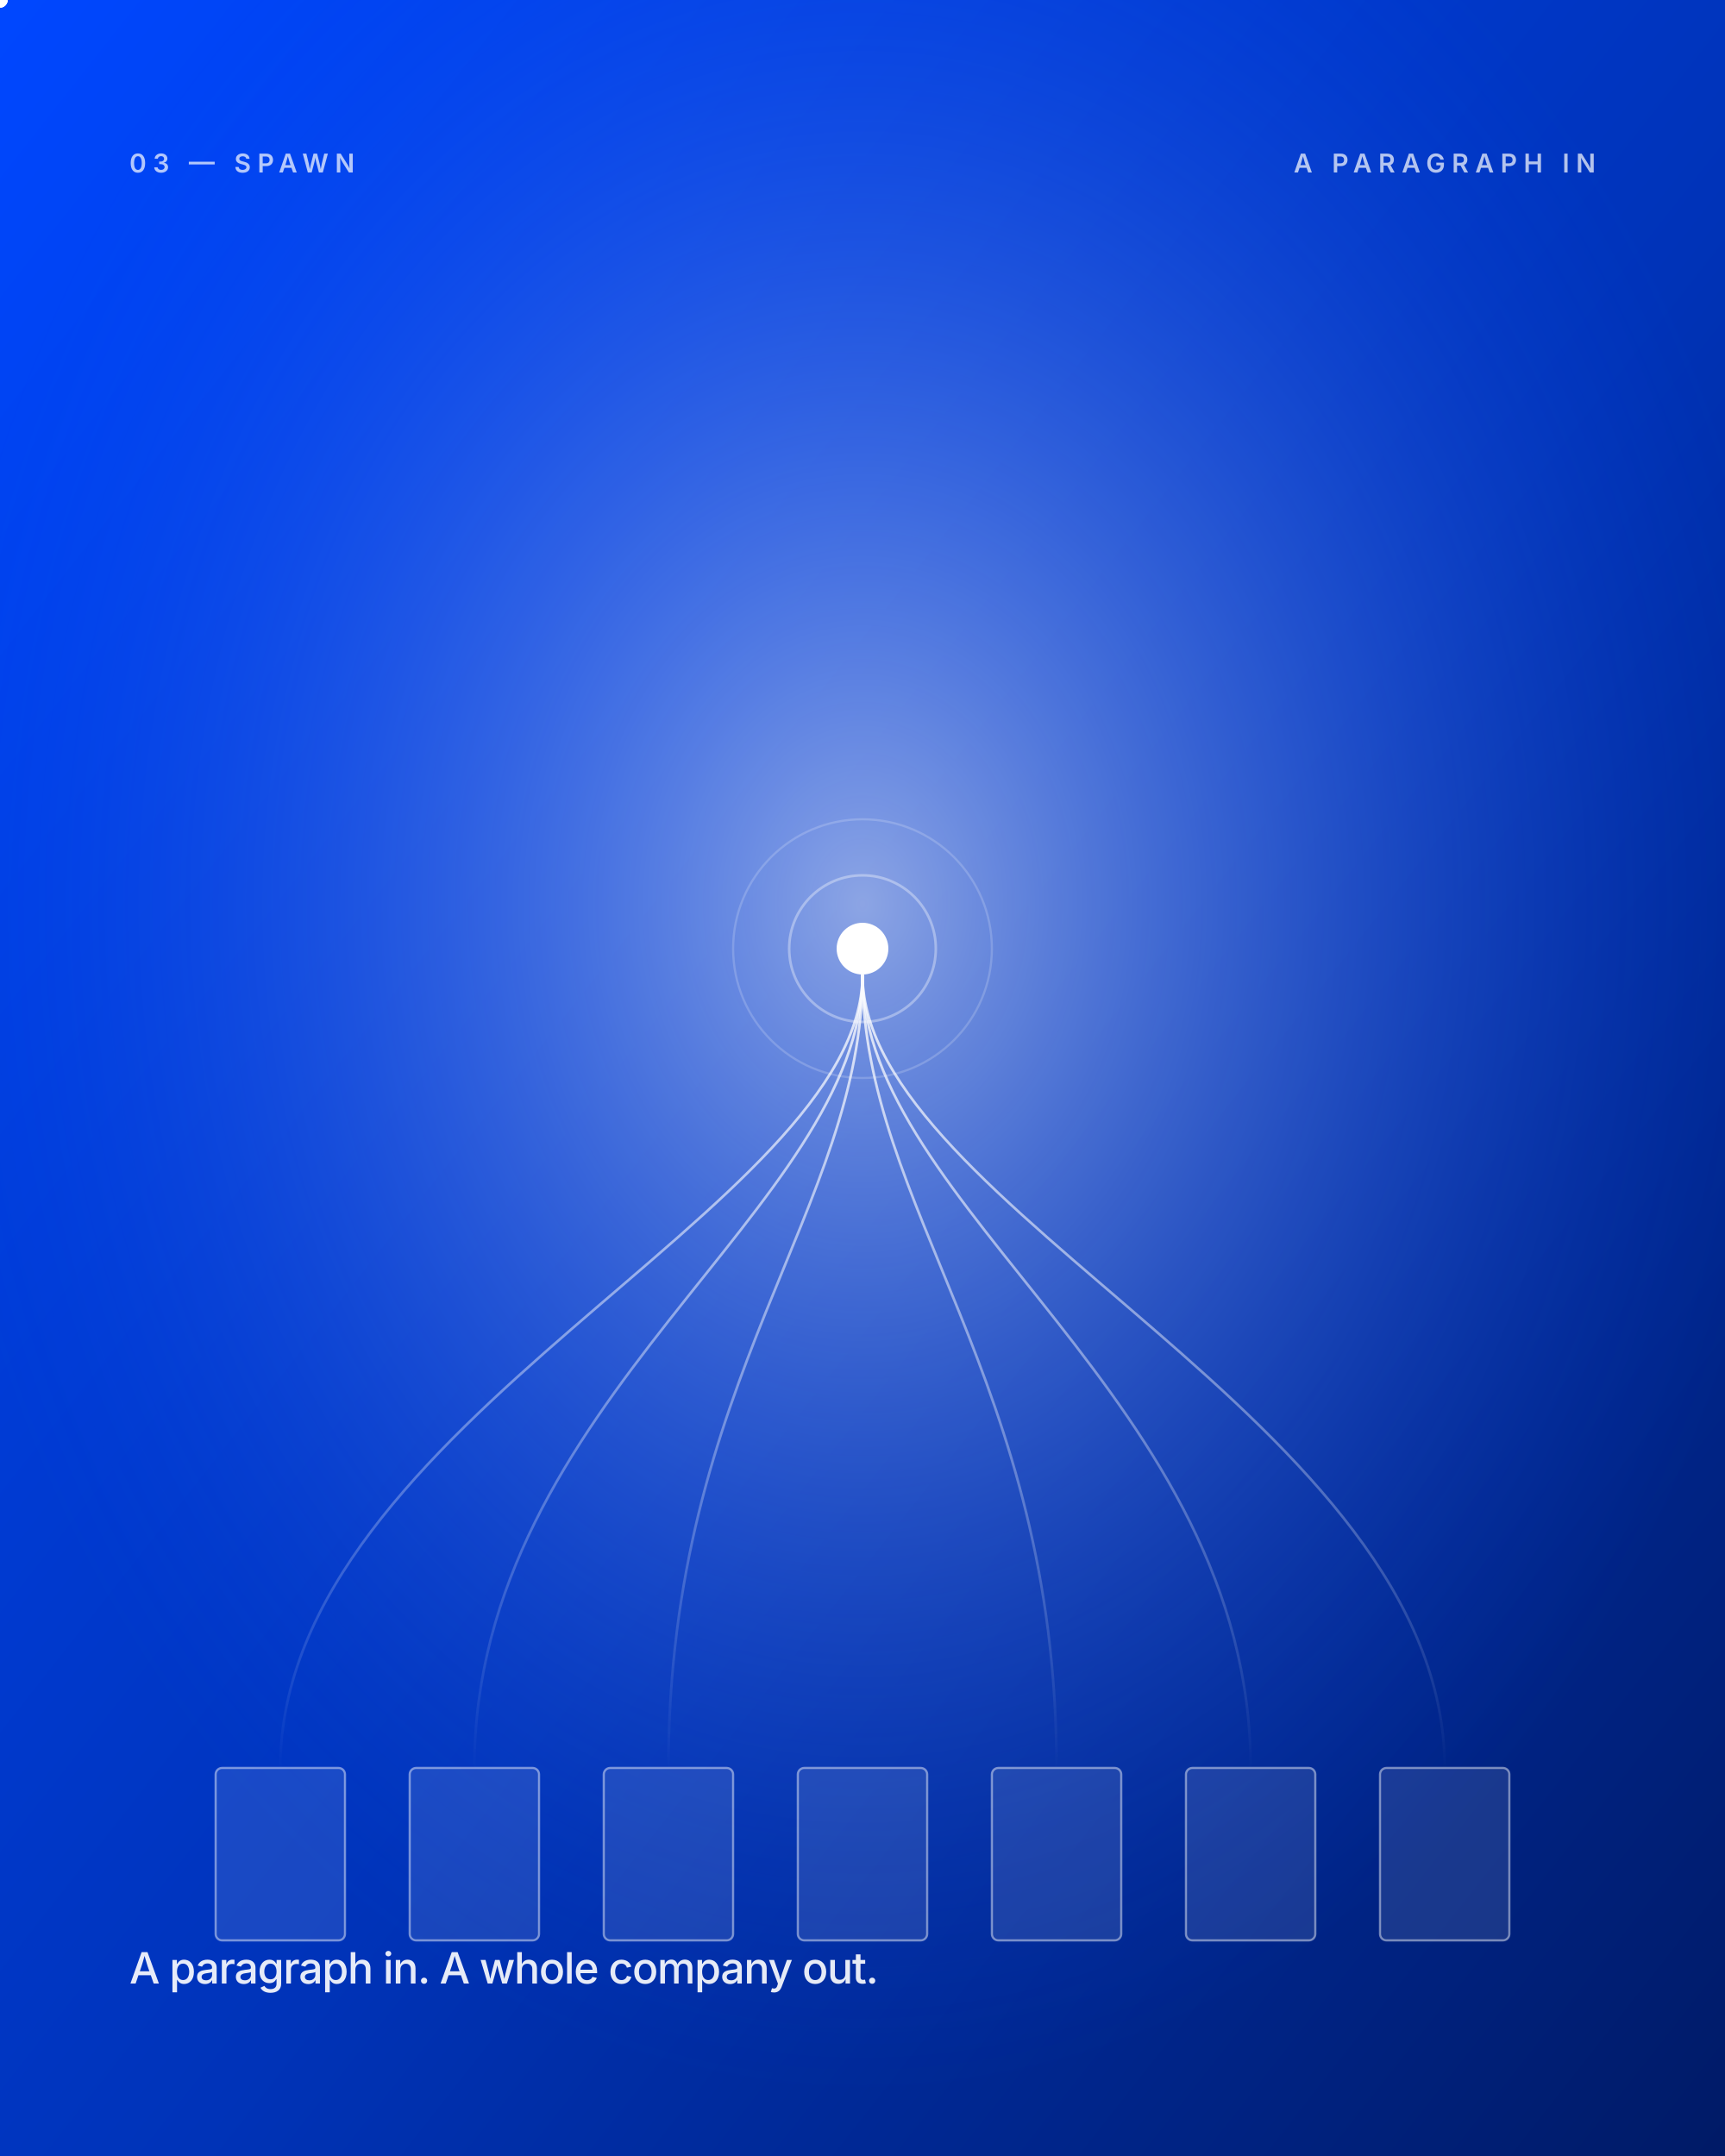
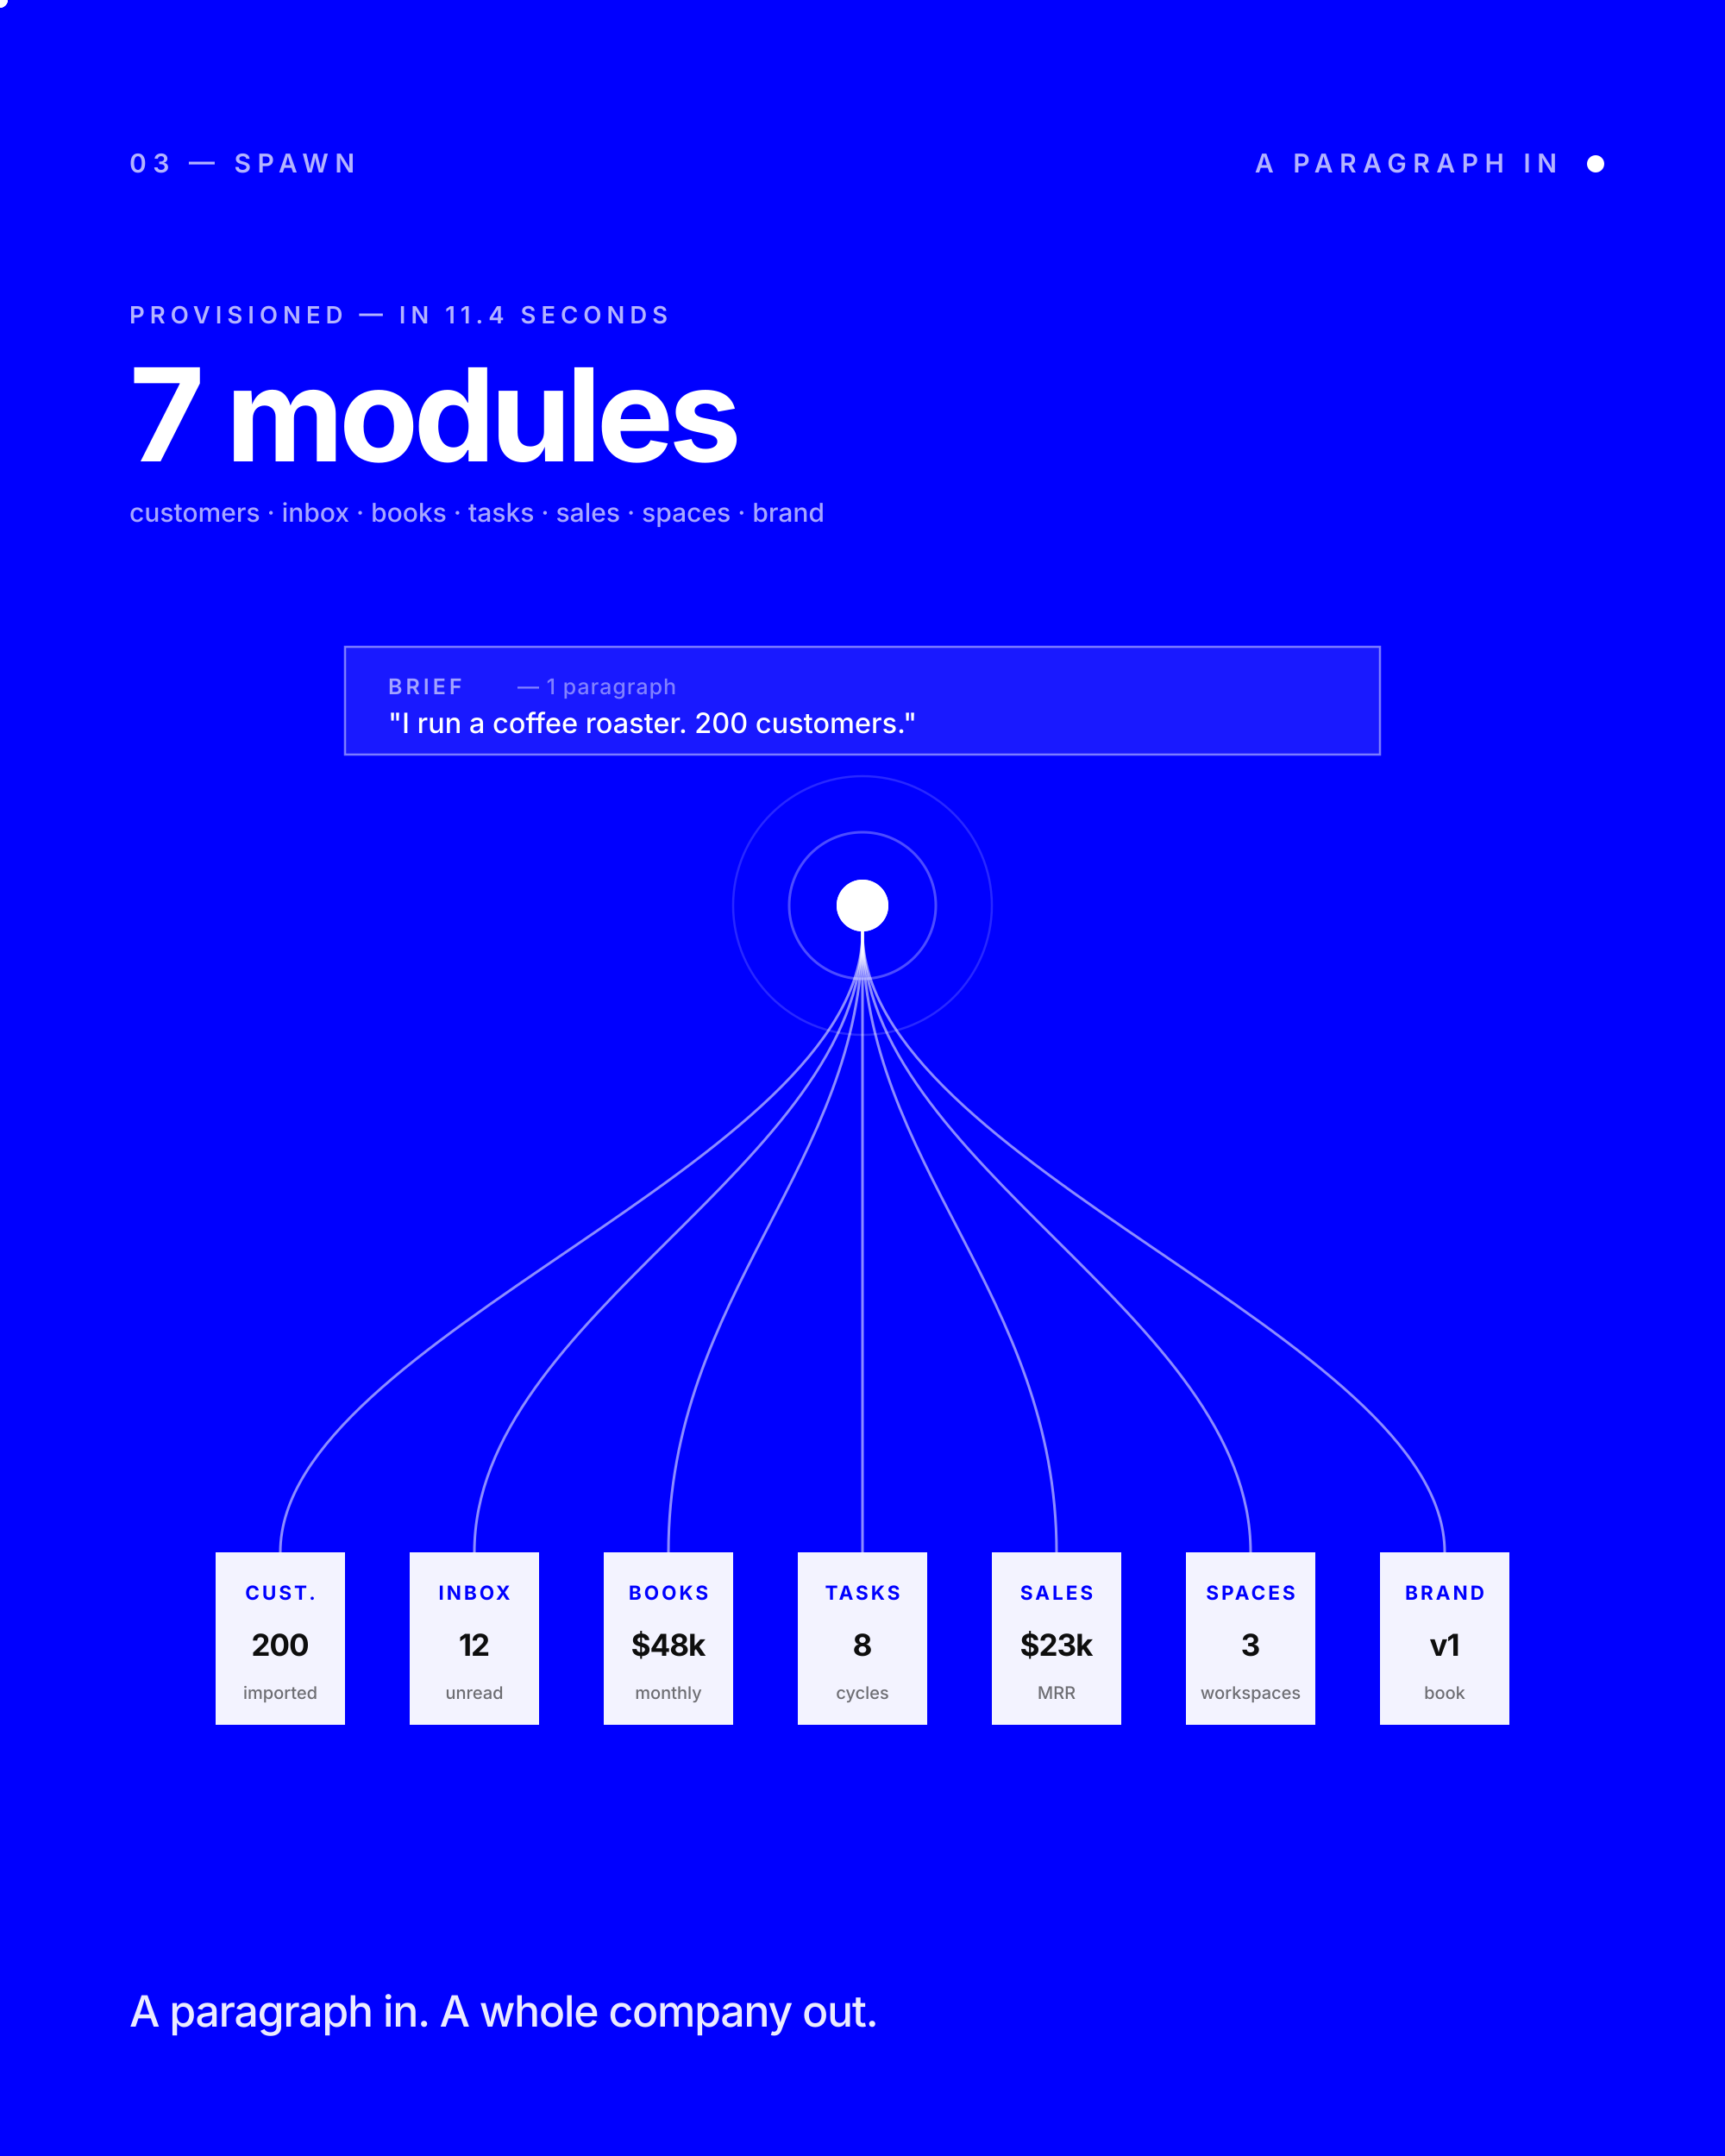
<svg xmlns="http://www.w3.org/2000/svg" viewBox="0 0 800 1000" preserveAspectRatio="xMidYMid slice">
-   <defs>
-     <linearGradient id="sp-bg" x1="0" y1="0" x2="1" y2="1">
-       <stop offset="0%" stop-color="#0047FF" />
-       <stop offset="55%" stop-color="#0033B8" />
-       <stop offset="100%" stop-color="#001A66" />
-     </linearGradient>
-     <radialGradient id="sp-flare" cx="50%" cy="42%" r="55%">
-       <stop offset="0%" stop-color="#FFFFFF" stop-opacity="0.55" />
-       <stop offset="100%" stop-color="#0047FF" stop-opacity="0" />
-     </radialGradient>
-     <linearGradient id="sp-line" x1="0" y1="0" x2="0" y2="1">
-       <stop offset="0%" stop-color="#FFFFFF" stop-opacity="0.85" />
-       <stop offset="100%" stop-color="#FFFFFF" stop-opacity="0" />
-     </linearGradient>
-   </defs>
-   <rect width="800" height="1000" fill="url(#sp-bg)" />
-   <rect width="800" height="1000" fill="url(#sp-flare)" />
+   <rect width="800" height="1000" fill="#0000FF" />
  <text x="60" y="80" font-family="Inter,sans-serif" font-size="12" font-weight="600" letter-spacing="3" fill="#FFFFFF" fill-opacity="0.7">03 — SPAWN</text>
-   <text x="740" y="80" text-anchor="end" font-family="Inter,sans-serif" font-size="12" font-weight="600" letter-spacing="3" fill="#FFFFFF" fill-opacity="0.7">A PARAGRAPH IN</text>
-   <g transform="translate(400,440)">
+   <g transform="translate(740,76)">
+     <text x="-18" y="4" text-anchor="end" font-family="Inter,sans-serif" font-size="12" font-weight="600" letter-spacing="3" fill="#FFFFFF" fill-opacity="0.7">A PARAGRAPH IN</text>
+     <circle r="4" fill="#FFFFFF">
+       <animate attributeName="opacity" values="0.25;1;0.25" dur="1.6s" repeatCount="indefinite" />
+     </circle>
+   </g>
+   <g transform="translate(60,150)">
+     <text x="0" y="0" font-family="Inter,sans-serif" font-size="11" font-weight="600" letter-spacing="2.4" fill="#FFFFFF" fill-opacity="0.7">PROVISIONED — IN 11.4 SECONDS</text>
+     <text x="0" y="64" font-family="Inter,sans-serif" font-size="60" font-weight="700" fill="#FFFFFF" letter-spacing="-2.2">7 modules</text>
+     <text x="0" y="92" font-family="Inter,sans-serif" font-size="12" font-weight="500" fill="#FFFFFF" fill-opacity="0.65">customers · inbox · books · tasks · sales · spaces · brand</text>
+   </g>
+   <g transform="translate(160,300)">
+     <rect width="480" height="50" rx="0" fill="#FFFFFF" fill-opacity="0.10" stroke="#FFFFFF" stroke-opacity="0.45" />
+     <text x="20" y="22" font-family="Inter,sans-serif" font-size="10" font-weight="600" letter-spacing="1.6" fill="#FFFFFF" fill-opacity="0.6">BRIEF</text>
+     <text x="80" y="22" font-family="Inter,sans-serif" font-size="10" font-weight="500" letter-spacing="0.4" fill="#FFFFFF" fill-opacity="0.45">— 1 paragraph</text>
+     <text x="20" y="40" font-family="Inter,sans-serif" font-size="13" font-weight="500" fill="#FFFFFF">"I run a coffee roaster. 200 customers."</text>
+   </g>
+   <g transform="translate(400,420)">
    <circle r="11" fill="#FFFFFF" />
-     <circle r="34" fill="none" stroke="#FFFFFF" stroke-opacity="0.35" stroke-width="1.2" />
-     <circle r="60" fill="none" stroke="#FFFFFF" stroke-opacity="0.18" stroke-width="1" />
+     <circle r="34" fill="none" stroke="#FFFFFF" stroke-opacity="0.30" stroke-width="1.2" />
+     <circle r="60" fill="none" stroke="#FFFFFF" stroke-opacity="0.16" stroke-width="1" />
    <circle r="11" fill="none" stroke="#FFFFFF" stroke-width="2">
      <animate attributeName="r" values="11;90;11" dur="2.6s" repeatCount="indefinite" />
      <animate attributeName="opacity" values="0.9;0;0.9" dur="2.6s" repeatCount="indefinite" />
    </circle>
+     <circle r="11" fill="none" stroke="#FFFFFF" stroke-width="2">
+       <animate attributeName="r" values="11;90;11" dur="2.6s" begin="1.3s" repeatCount="indefinite" />
+       <animate attributeName="opacity" values="0.9;0;0.9" dur="2.6s" begin="1.3s" repeatCount="indefinite" />
+     </circle>
  </g>
-   <g stroke="url(#sp-line)" stroke-width="1.2" fill="none" opacity="0.95">
-     <path d="M400 452 C 400 560, 130 660, 130 820" />
-     <path d="M400 452 C 400 560, 220 650, 220 820" />
-     <path d="M400 452 C 400 560, 310 640, 310 820" />
-     <path d="M400 452 C 400 560, 400 640, 400 820" />
-     <path d="M400 452 C 400 560, 490 640, 490 820" />
-     <path d="M400 452 C 400 560, 580 650, 580 820" />
-     <path d="M400 452 C 400 560, 670 660, 670 820" />
+   <g stroke="#FFFFFF" stroke-opacity="0.55" stroke-width="1.2" fill="none">
+     <path id="sp-p1" d="M400 432 C 400 540, 130 620, 130 720" />
+     <path id="sp-p2" d="M400 432 C 400 540, 220 610, 220 720" />
+     <path id="sp-p3" d="M400 432 C 400 540, 310 600, 310 720" />
+     <path id="sp-p4" d="M400 432 L 400 720" />
+     <path id="sp-p5" d="M400 432 C 400 540, 490 600, 490 720" />
+     <path id="sp-p6" d="M400 432 C 400 540, 580 610, 580 720" />
+     <path id="sp-p7" d="M400 432 C 400 540, 670 620, 670 720" />
  </g>
  <g fill="#FFFFFF">
    <circle r="3.5">
-       <animateMotion path="M400 452 C 400 560, 130 660, 130 820" dur="2.8s" repeatCount="indefinite" />
+       <animateMotion dur="2.4s" repeatCount="indefinite">
+         <mpath href="#sp-p1" />
+       </animateMotion>
    </circle>
    <circle r="3.5">
-       <animateMotion path="M400 452 C 400 560, 310 640, 310 820" dur="2.8s" begin="0.4s" repeatCount="indefinite" />
+       <animateMotion dur="2.4s" begin="0.3s" repeatCount="indefinite">
+         <mpath href="#sp-p2" />
+       </animateMotion>
    </circle>
    <circle r="3.5">
-       <animateMotion path="M400 452 C 400 560, 400 640, 400 820" dur="2.8s" begin="0.8s" repeatCount="indefinite" />
+       <animateMotion dur="2.4s" begin="0.6s" repeatCount="indefinite">
+         <mpath href="#sp-p3" />
+       </animateMotion>
    </circle>
    <circle r="3.5">
-       <animateMotion path="M400 452 C 400 560, 490 640, 490 820" dur="2.8s" begin="1.2s" repeatCount="indefinite" />
+       <animateMotion dur="2.4s" begin="0.9s" repeatCount="indefinite">
+         <mpath href="#sp-p4" />
+       </animateMotion>
    </circle>
    <circle r="3.5">
-       <animateMotion path="M400 452 C 400 560, 670 660, 670 820" dur="2.8s" begin="1.6s" repeatCount="indefinite" />
+       <animateMotion dur="2.4s" begin="1.2s" repeatCount="indefinite">
+         <mpath href="#sp-p5" />
+       </animateMotion>
+     </circle>
+     <circle r="3.5">
+       <animateMotion dur="2.4s" begin="1.5s" repeatCount="indefinite">
+         <mpath href="#sp-p6" />
+       </animateMotion>
+     </circle>
+     <circle r="3.5">
+       <animateMotion dur="2.4s" begin="1.8s" repeatCount="indefinite">
+         <mpath href="#sp-p7" />
+       </animateMotion>
    </circle>
  </g>
-   <g fill="#FFFFFF" fill-opacity="0.10" stroke="#FFFFFF" stroke-opacity="0.45" stroke-width="1">
-     <rect x="100" y="820" width="60" height="80" rx="3" />
-     <rect x="190" y="820" width="60" height="80" rx="3" />
-     <rect x="280" y="820" width="60" height="80" rx="3" />
-     <rect x="370" y="820" width="60" height="80" rx="3" />
-     <rect x="460" y="820" width="60" height="80" rx="3" />
-     <rect x="550" y="820" width="60" height="80" rx="3" />
-     <rect x="640" y="820" width="60" height="80" rx="3" />
+   <g font-family="Inter,sans-serif">
+     <g transform="translate(100,720)">
+       <rect width="60" height="80" rx="0" fill="#FFFFFF" fill-opacity="0.95" />
+       <text x="30" y="22" text-anchor="middle" font-size="9" font-weight="700" fill="#0000FF" letter-spacing="1.2">CUST.</text>
+       <text x="30" y="48" text-anchor="middle" font-size="14" font-weight="700" fill="#0E0E0E" letter-spacing="-0.4">200</text>
+       <text x="30" y="68" text-anchor="middle" font-size="8" font-weight="500" fill="rgba(0,0,0,0.55)">imported</text>
+     </g>
+     <g transform="translate(190,720)">
+       <rect width="60" height="80" rx="0" fill="#FFFFFF" fill-opacity="0.95" />
+       <text x="30" y="22" text-anchor="middle" font-size="9" font-weight="700" fill="#0000FF" letter-spacing="1.2">INBOX</text>
+       <text x="30" y="48" text-anchor="middle" font-size="14" font-weight="700" fill="#0E0E0E" letter-spacing="-0.4">12</text>
+       <text x="30" y="68" text-anchor="middle" font-size="8" font-weight="500" fill="rgba(0,0,0,0.55)">unread</text>
+     </g>
+     <g transform="translate(280,720)">
+       <rect width="60" height="80" rx="0" fill="#FFFFFF" fill-opacity="0.95" />
+       <text x="30" y="22" text-anchor="middle" font-size="9" font-weight="700" fill="#0000FF" letter-spacing="1.2">BOOKS</text>
+       <text x="30" y="48" text-anchor="middle" font-size="14" font-weight="700" fill="#0E0E0E" letter-spacing="-0.4">$48k</text>
+       <text x="30" y="68" text-anchor="middle" font-size="8" font-weight="500" fill="rgba(0,0,0,0.55)">monthly</text>
+     </g>
+     <g transform="translate(370,720)">
+       <rect width="60" height="80" rx="0" fill="#FFFFFF" fill-opacity="0.95" />
+       <text x="30" y="22" text-anchor="middle" font-size="9" font-weight="700" fill="#0000FF" letter-spacing="1.2">TASKS</text>
+       <text x="30" y="48" text-anchor="middle" font-size="14" font-weight="700" fill="#0E0E0E" letter-spacing="-0.4">8</text>
+       <text x="30" y="68" text-anchor="middle" font-size="8" font-weight="500" fill="rgba(0,0,0,0.55)">cycles</text>
+     </g>
+     <g transform="translate(460,720)">
+       <rect width="60" height="80" rx="0" fill="#FFFFFF" fill-opacity="0.95" />
+       <text x="30" y="22" text-anchor="middle" font-size="9" font-weight="700" fill="#0000FF" letter-spacing="1.2">SALES</text>
+       <text x="30" y="48" text-anchor="middle" font-size="14" font-weight="700" fill="#0E0E0E" letter-spacing="-0.4">$23k</text>
+       <text x="30" y="68" text-anchor="middle" font-size="8" font-weight="500" fill="rgba(0,0,0,0.55)">MRR</text>
+     </g>
+     <g transform="translate(550,720)">
+       <rect width="60" height="80" rx="0" fill="#FFFFFF" fill-opacity="0.95" />
+       <text x="30" y="22" text-anchor="middle" font-size="9" font-weight="700" fill="#0000FF" letter-spacing="1.2">SPACES</text>
+       <text x="30" y="48" text-anchor="middle" font-size="14" font-weight="700" fill="#0E0E0E" letter-spacing="-0.4">3</text>
+       <text x="30" y="68" text-anchor="middle" font-size="8" font-weight="500" fill="rgba(0,0,0,0.55)">workspaces</text>
+     </g>
+     <g transform="translate(640,720)">
+       <rect width="60" height="80" rx="0" fill="#FFFFFF" fill-opacity="0.95" />
+       <text x="30" y="22" text-anchor="middle" font-size="9" font-weight="700" fill="#0000FF" letter-spacing="1.2">BRAND</text>
+       <text x="30" y="48" text-anchor="middle" font-size="14" font-weight="700" fill="#0E0E0E" letter-spacing="-0.4">v1</text>
+       <text x="30" y="68" text-anchor="middle" font-size="8" font-weight="500" fill="rgba(0,0,0,0.55)">book</text>
+     </g>
  </g>
-   <text x="60" y="920" font-family="Inter,sans-serif" font-size="20" font-weight="500" fill="#FFFFFF" fill-opacity="0.9" letter-spacing="-0.5">A paragraph in. A whole company out.</text>
+   <text x="60" y="940" font-family="Inter,sans-serif" font-size="20" font-weight="500" fill="#FFFFFF" fill-opacity="0.92" letter-spacing="-0.5">A paragraph in. A whole company out.</text>
</svg>
